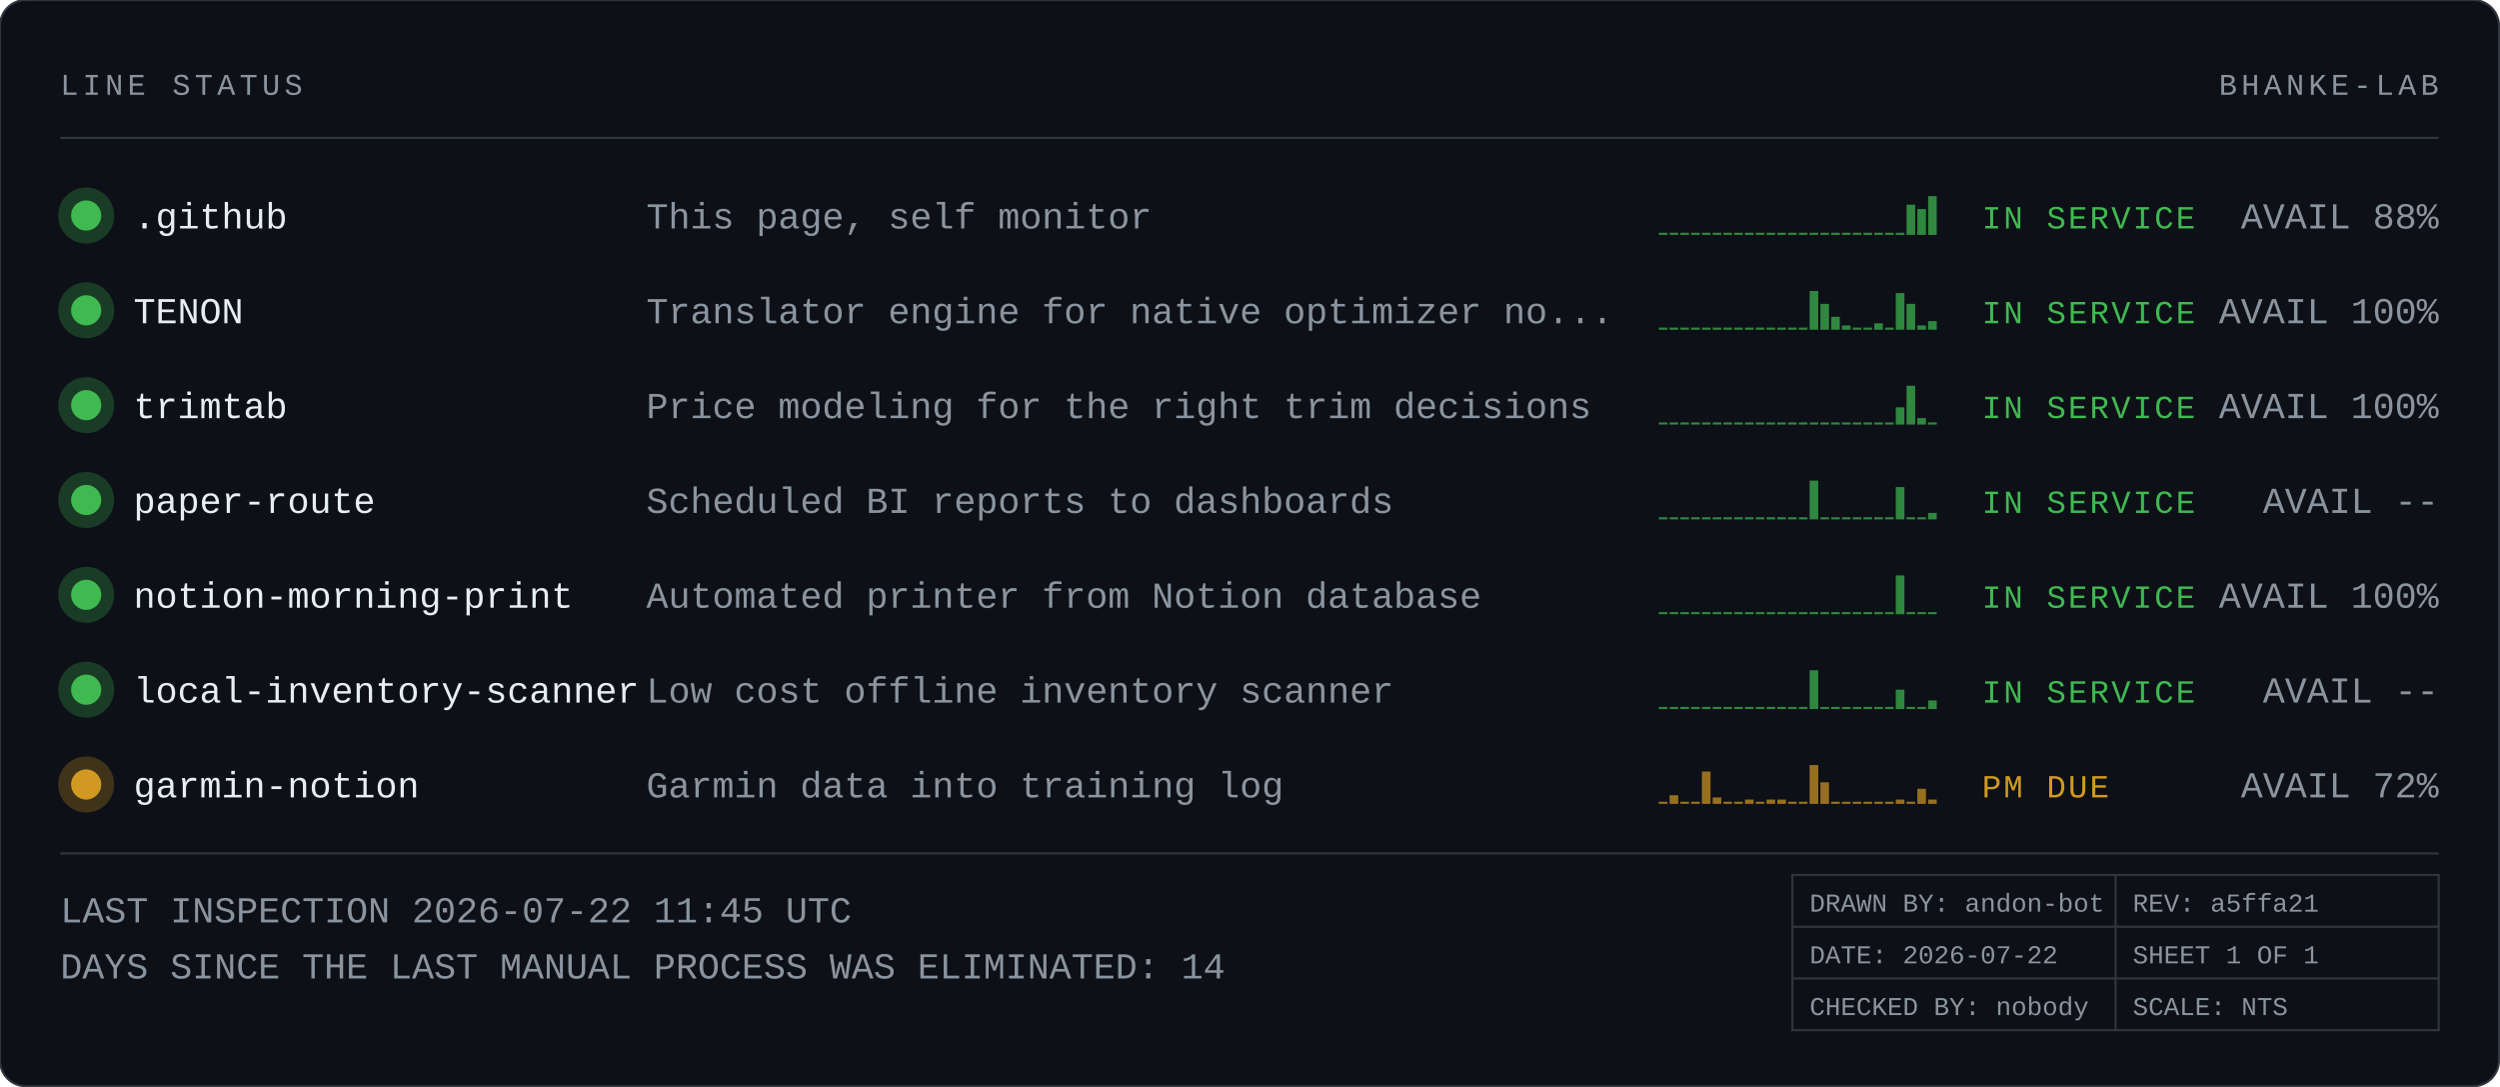
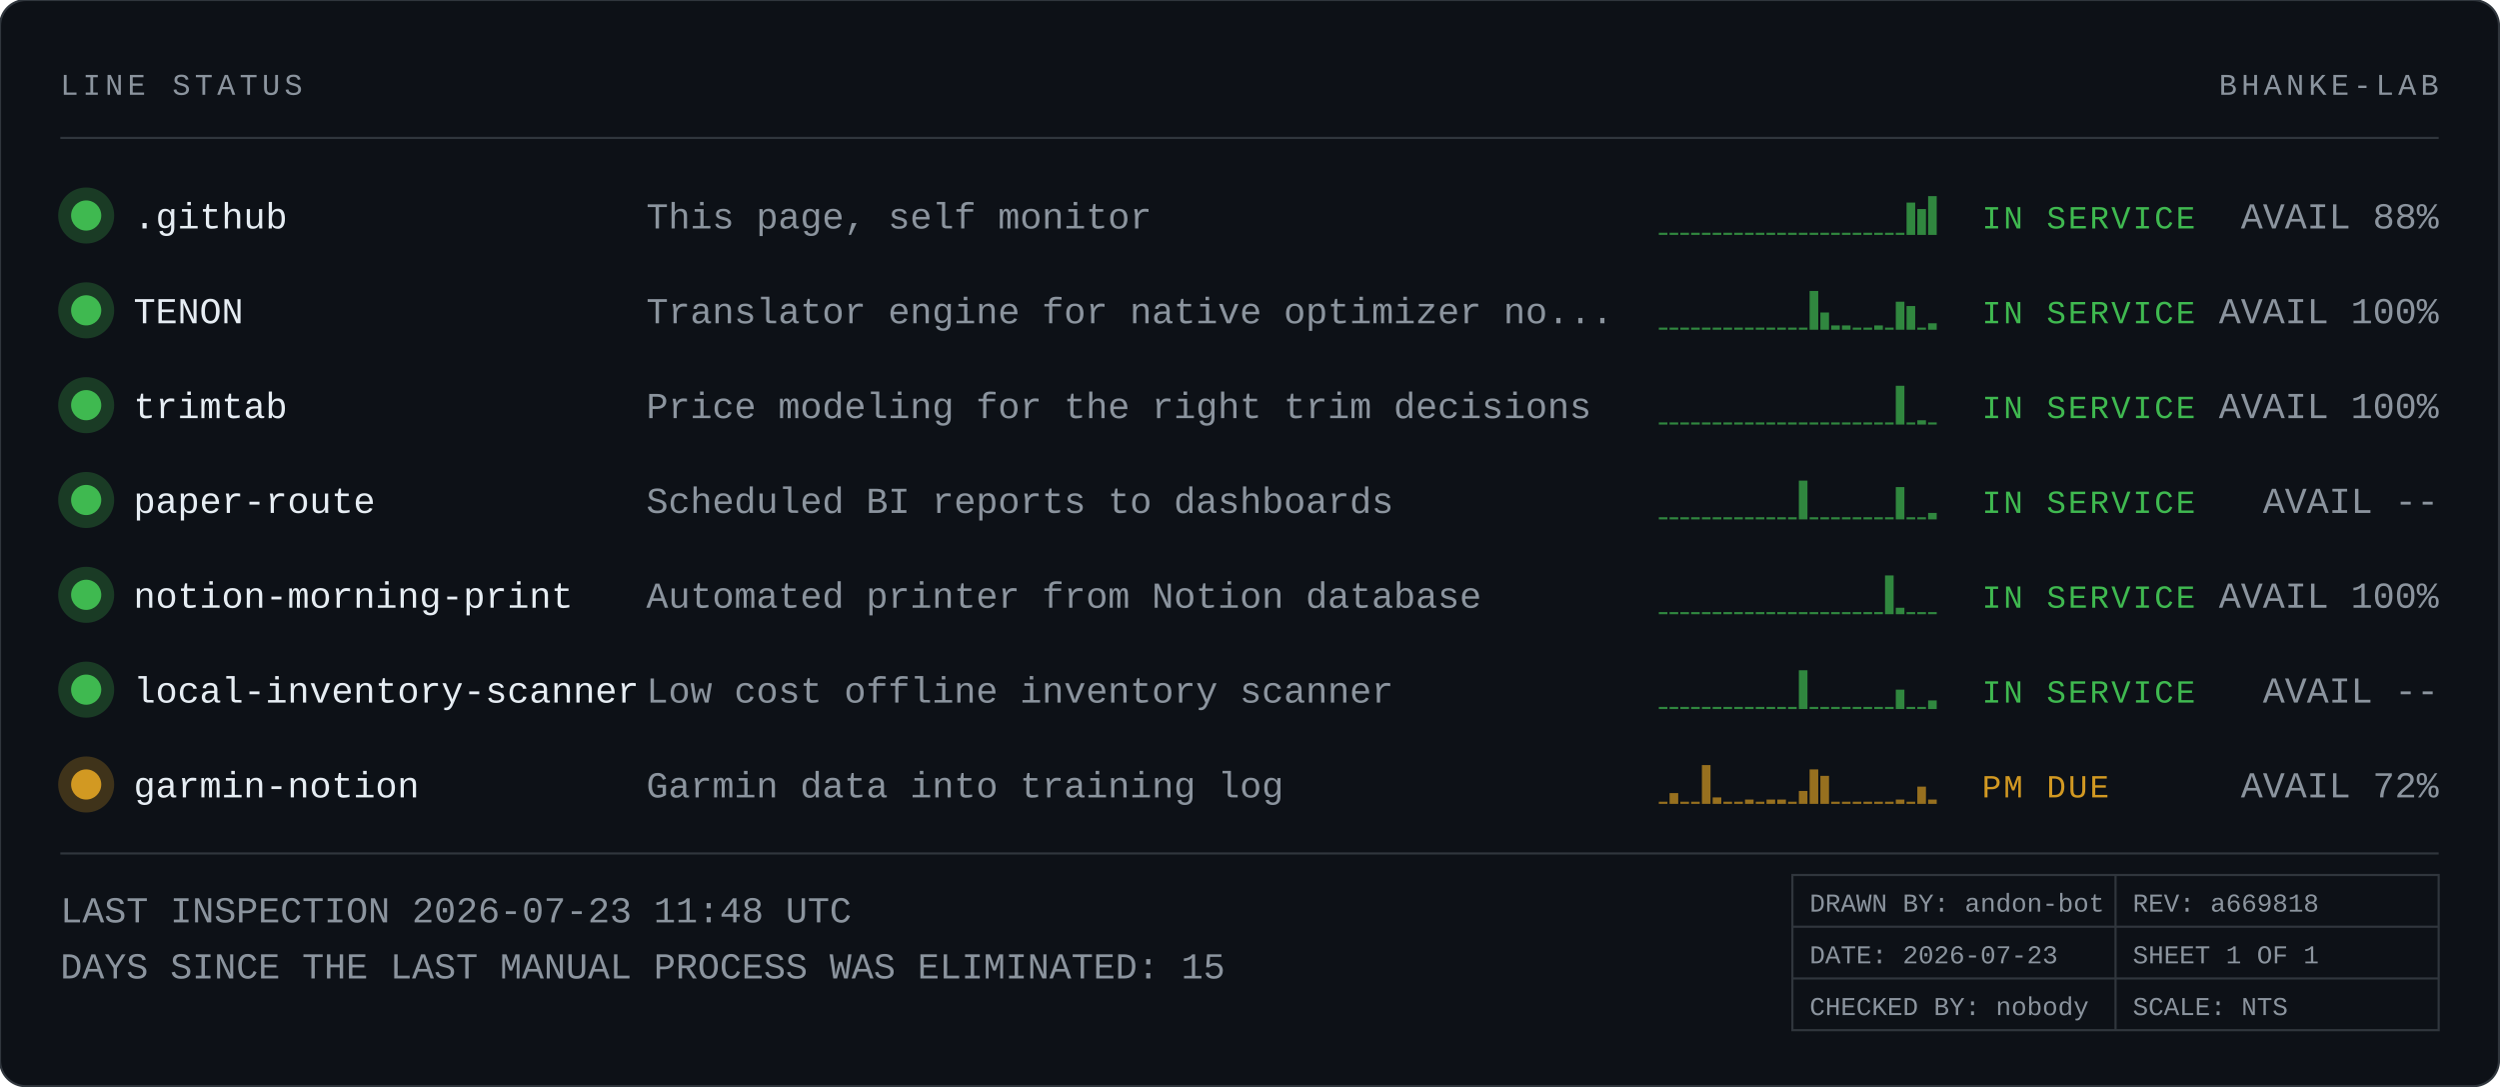
<svg xmlns="http://www.w3.org/2000/svg" width="1160" height="504" viewBox="0 0 1160 504" role="img" aria-label="Andon board">
  <style>
text { font-family: Consolas, 'Courier New', monospace; font-size: 17px; }
.hd { fill: #8b949e; font-size: 14px; letter-spacing: 2px; }
.name { fill: #e6edf3; }
.dim { fill: #8b949e; }
.st { font-size: 15px; letter-spacing: 1px; }
.tb { fill: #8b949e; font-size: 12px; }
</style>
  <rect x="0" y="0" width="1160" height="504" rx="12" fill="#0d1117" stroke="#30363d" />
  <text x="28" y="44" class="hd">LINE STATUS</text>
  <text x="1132" y="44" class="hd" text-anchor="end">BHANKE-LAB</text>
  <line x1="28" y1="64" x2="1132" y2="64" stroke="#30363d" />
  <circle cx="40" cy="100" r="13" fill="#3fb950" opacity="0.25" />
  <circle cx="40" cy="100" r="7" fill="#3fb950" />
  <text x="62" y="106" class="name">.github</text>
  <text x="300" y="106" class="dim">This page, self monitor</text>
  <rect x="770" y="108" width="4" height="1" fill="#3fb950" opacity="0.7" />
  <rect x="775" y="108" width="4" height="1" fill="#3fb950" opacity="0.7" />
  <rect x="780" y="108" width="4" height="1" fill="#3fb950" opacity="0.7" />
  <rect x="785" y="108" width="4" height="1" fill="#3fb950" opacity="0.7" />
  <rect x="790" y="108" width="4" height="1" fill="#3fb950" opacity="0.7" />
  <rect x="795" y="108" width="4" height="1" fill="#3fb950" opacity="0.7" />
  <rect x="800" y="108" width="4" height="1" fill="#3fb950" opacity="0.7" />
  <rect x="805" y="108" width="4" height="1" fill="#3fb950" opacity="0.7" />
  <rect x="810" y="108" width="4" height="1" fill="#3fb950" opacity="0.7" />
  <rect x="815" y="108" width="4" height="1" fill="#3fb950" opacity="0.7" />
  <rect x="820" y="108" width="4" height="1" fill="#3fb950" opacity="0.7" />
  <rect x="825" y="108" width="4" height="1" fill="#3fb950" opacity="0.7" />
  <rect x="830" y="108" width="4" height="1" fill="#3fb950" opacity="0.7" />
  <rect x="835" y="108" width="4" height="1" fill="#3fb950" opacity="0.7" />
  <rect x="840" y="108" width="4" height="1" fill="#3fb950" opacity="0.7" />
  <rect x="845" y="108" width="4" height="1" fill="#3fb950" opacity="0.7" />
  <rect x="850" y="108" width="4" height="1" fill="#3fb950" opacity="0.7" />
  <rect x="855" y="108" width="4" height="1" fill="#3fb950" opacity="0.7" />
  <rect x="860" y="108" width="4" height="1" fill="#3fb950" opacity="0.7" />
  <rect x="865" y="108" width="4" height="1" fill="#3fb950" opacity="0.7" />
  <rect x="870" y="108" width="4" height="1" fill="#3fb950" opacity="0.7" />
  <rect x="875" y="108" width="4" height="1" fill="#3fb950" opacity="0.7" />
  <rect x="880" y="108" width="4" height="1" fill="#3fb950" opacity="0.7" />
-   <rect x="885" y="95" width="4" height="14" fill="#3fb950" opacity="0.7" />
+   <rect x="885" y="94" width="4" height="15" fill="#3fb950" opacity="0.7" />
  <rect x="890" y="97" width="4" height="12" fill="#3fb950" opacity="0.7" />
  <rect x="895" y="91" width="4" height="18" fill="#3fb950" opacity="0.7" />
  <text x="920" y="106" class="st" fill="#3fb950">IN SERVICE</text>
  <text x="1132" y="106" class="dim" text-anchor="end">AVAIL 88%</text>
  <circle cx="40" cy="144" r="13" fill="#3fb950" opacity="0.25" />
  <circle cx="40" cy="144" r="7" fill="#3fb950" />
  <text x="62" y="150" class="name">TENON</text>
  <text x="300" y="150" class="dim">Translator engine for native optimizer no...</text>
  <rect x="770" y="152" width="4" height="1" fill="#3fb950" opacity="0.7" />
  <rect x="775" y="152" width="4" height="1" fill="#3fb950" opacity="0.7" />
  <rect x="780" y="152" width="4" height="1" fill="#3fb950" opacity="0.7" />
  <rect x="785" y="152" width="4" height="1" fill="#3fb950" opacity="0.7" />
  <rect x="790" y="152" width="4" height="1" fill="#3fb950" opacity="0.7" />
  <rect x="795" y="152" width="4" height="1" fill="#3fb950" opacity="0.7" />
  <rect x="800" y="152" width="4" height="1" fill="#3fb950" opacity="0.7" />
  <rect x="805" y="152" width="4" height="1" fill="#3fb950" opacity="0.7" />
  <rect x="810" y="152" width="4" height="1" fill="#3fb950" opacity="0.7" />
  <rect x="815" y="152" width="4" height="1" fill="#3fb950" opacity="0.7" />
  <rect x="820" y="152" width="4" height="1" fill="#3fb950" opacity="0.7" />
  <rect x="825" y="152" width="4" height="1" fill="#3fb950" opacity="0.7" />
  <rect x="830" y="152" width="4" height="1" fill="#3fb950" opacity="0.7" />
  <rect x="835" y="152" width="4" height="1" fill="#3fb950" opacity="0.7" />
  <rect x="840" y="135" width="4" height="18" fill="#3fb950" opacity="0.7" />
-   <rect x="845" y="141" width="4" height="12" fill="#3fb950" opacity="0.7" />
-   <rect x="850" y="147" width="4" height="6" fill="#3fb950" opacity="0.7" />
+   <rect x="845" y="145" width="4" height="8" fill="#3fb950" opacity="0.7" />
+   <rect x="850" y="151" width="4" height="2" fill="#3fb950" opacity="0.7" />
  <rect x="855" y="151" width="4" height="2" fill="#3fb950" opacity="0.7" />
  <rect x="860" y="152" width="4" height="1" fill="#3fb950" opacity="0.7" />
  <rect x="865" y="152" width="4" height="1" fill="#3fb950" opacity="0.7" />
-   <rect x="870" y="150" width="4" height="3" fill="#3fb950" opacity="0.7" />
+   <rect x="870" y="151" width="4" height="2" fill="#3fb950" opacity="0.7" />
  <rect x="875" y="152" width="4" height="1" fill="#3fb950" opacity="0.7" />
-   <rect x="880" y="136" width="4" height="17" fill="#3fb950" opacity="0.7" />
-   <rect x="885" y="141" width="4" height="12" fill="#3fb950" opacity="0.7" />
-   <rect x="890" y="151" width="4" height="2" fill="#3fb950" opacity="0.7" />
-   <rect x="895" y="149" width="4" height="4" fill="#3fb950" opacity="0.7" />
+   <rect x="880" y="140" width="4" height="13" fill="#3fb950" opacity="0.7" />
+   <rect x="885" y="142" width="4" height="11" fill="#3fb950" opacity="0.7" />
+   <rect x="890" y="152" width="4" height="1" fill="#3fb950" opacity="0.7" />
+   <rect x="895" y="150" width="4" height="3" fill="#3fb950" opacity="0.7" />
  <text x="920" y="150" class="st" fill="#3fb950">IN SERVICE</text>
  <text x="1132" y="150" class="dim" text-anchor="end">AVAIL 100%</text>
  <circle cx="40" cy="188" r="13" fill="#3fb950" opacity="0.25" />
  <circle cx="40" cy="188" r="7" fill="#3fb950" />
  <text x="62" y="194" class="name">trimtab</text>
  <text x="300" y="194" class="dim">Price modeling for the right trim decisions</text>
  <rect x="770" y="196" width="4" height="1" fill="#3fb950" opacity="0.7" />
  <rect x="775" y="196" width="4" height="1" fill="#3fb950" opacity="0.7" />
  <rect x="780" y="196" width="4" height="1" fill="#3fb950" opacity="0.7" />
  <rect x="785" y="196" width="4" height="1" fill="#3fb950" opacity="0.7" />
  <rect x="790" y="196" width="4" height="1" fill="#3fb950" opacity="0.7" />
  <rect x="795" y="196" width="4" height="1" fill="#3fb950" opacity="0.7" />
  <rect x="800" y="196" width="4" height="1" fill="#3fb950" opacity="0.7" />
  <rect x="805" y="196" width="4" height="1" fill="#3fb950" opacity="0.7" />
  <rect x="810" y="196" width="4" height="1" fill="#3fb950" opacity="0.7" />
  <rect x="815" y="196" width="4" height="1" fill="#3fb950" opacity="0.7" />
  <rect x="820" y="196" width="4" height="1" fill="#3fb950" opacity="0.7" />
  <rect x="825" y="196" width="4" height="1" fill="#3fb950" opacity="0.7" />
  <rect x="830" y="196" width="4" height="1" fill="#3fb950" opacity="0.7" />
  <rect x="835" y="196" width="4" height="1" fill="#3fb950" opacity="0.7" />
  <rect x="840" y="196" width="4" height="1" fill="#3fb950" opacity="0.7" />
  <rect x="845" y="196" width="4" height="1" fill="#3fb950" opacity="0.7" />
  <rect x="850" y="196" width="4" height="1" fill="#3fb950" opacity="0.7" />
  <rect x="855" y="196" width="4" height="1" fill="#3fb950" opacity="0.7" />
  <rect x="860" y="196" width="4" height="1" fill="#3fb950" opacity="0.7" />
  <rect x="865" y="196" width="4" height="1" fill="#3fb950" opacity="0.7" />
  <rect x="870" y="196" width="4" height="1" fill="#3fb950" opacity="0.7" />
  <rect x="875" y="196" width="4" height="1" fill="#3fb950" opacity="0.7" />
-   <rect x="880" y="189" width="4" height="8" fill="#3fb950" opacity="0.7" />
-   <rect x="885" y="179" width="4" height="18" fill="#3fb950" opacity="0.7" />
-   <rect x="890" y="194" width="4" height="3" fill="#3fb950" opacity="0.7" />
+   <rect x="880" y="179" width="4" height="18" fill="#3fb950" opacity="0.7" />
+   <rect x="885" y="196" width="4" height="1" fill="#3fb950" opacity="0.7" />
+   <rect x="890" y="195" width="4" height="2" fill="#3fb950" opacity="0.7" />
  <rect x="895" y="196" width="4" height="1" fill="#3fb950" opacity="0.7" />
  <text x="920" y="194" class="st" fill="#3fb950">IN SERVICE</text>
  <text x="1132" y="194" class="dim" text-anchor="end">AVAIL 100%</text>
  <circle cx="40" cy="232" r="13" fill="#3fb950" opacity="0.25" />
  <circle cx="40" cy="232" r="7" fill="#3fb950" />
  <text x="62" y="238" class="name">paper-route</text>
  <text x="300" y="238" class="dim">Scheduled BI reports to dashboards</text>
  <rect x="770" y="240" width="4" height="1" fill="#3fb950" opacity="0.7" />
  <rect x="775" y="240" width="4" height="1" fill="#3fb950" opacity="0.7" />
  <rect x="780" y="240" width="4" height="1" fill="#3fb950" opacity="0.7" />
  <rect x="785" y="240" width="4" height="1" fill="#3fb950" opacity="0.7" />
  <rect x="790" y="240" width="4" height="1" fill="#3fb950" opacity="0.7" />
  <rect x="795" y="240" width="4" height="1" fill="#3fb950" opacity="0.7" />
  <rect x="800" y="240" width="4" height="1" fill="#3fb950" opacity="0.7" />
  <rect x="805" y="240" width="4" height="1" fill="#3fb950" opacity="0.7" />
  <rect x="810" y="240" width="4" height="1" fill="#3fb950" opacity="0.7" />
  <rect x="815" y="240" width="4" height="1" fill="#3fb950" opacity="0.7" />
  <rect x="820" y="240" width="4" height="1" fill="#3fb950" opacity="0.7" />
  <rect x="825" y="240" width="4" height="1" fill="#3fb950" opacity="0.7" />
  <rect x="830" y="240" width="4" height="1" fill="#3fb950" opacity="0.7" />
-   <rect x="835" y="240" width="4" height="1" fill="#3fb950" opacity="0.7" />
-   <rect x="840" y="223" width="4" height="18" fill="#3fb950" opacity="0.7" />
+   <rect x="835" y="223" width="4" height="18" fill="#3fb950" opacity="0.7" />
+   <rect x="840" y="240" width="4" height="1" fill="#3fb950" opacity="0.7" />
  <rect x="845" y="240" width="4" height="1" fill="#3fb950" opacity="0.7" />
  <rect x="850" y="240" width="4" height="1" fill="#3fb950" opacity="0.7" />
  <rect x="855" y="240" width="4" height="1" fill="#3fb950" opacity="0.7" />
  <rect x="860" y="240" width="4" height="1" fill="#3fb950" opacity="0.7" />
  <rect x="865" y="240" width="4" height="1" fill="#3fb950" opacity="0.7" />
  <rect x="870" y="240" width="4" height="1" fill="#3fb950" opacity="0.7" />
  <rect x="875" y="240" width="4" height="1" fill="#3fb950" opacity="0.7" />
  <rect x="880" y="226" width="4" height="15" fill="#3fb950" opacity="0.7" />
  <rect x="885" y="240" width="4" height="1" fill="#3fb950" opacity="0.7" />
  <rect x="890" y="240" width="4" height="1" fill="#3fb950" opacity="0.7" />
  <rect x="895" y="238" width="4" height="3" fill="#3fb950" opacity="0.7" />
  <text x="920" y="238" class="st" fill="#3fb950">IN SERVICE</text>
  <text x="1132" y="238" class="dim" text-anchor="end">AVAIL --</text>
  <circle cx="40" cy="276" r="13" fill="#3fb950" opacity="0.25" />
  <circle cx="40" cy="276" r="7" fill="#3fb950" />
  <text x="62" y="282" class="name">notion-morning-print</text>
  <text x="300" y="282" class="dim">Automated printer from Notion database</text>
  <rect x="770" y="284" width="4" height="1" fill="#3fb950" opacity="0.7" />
  <rect x="775" y="284" width="4" height="1" fill="#3fb950" opacity="0.7" />
  <rect x="780" y="284" width="4" height="1" fill="#3fb950" opacity="0.7" />
  <rect x="785" y="284" width="4" height="1" fill="#3fb950" opacity="0.7" />
  <rect x="790" y="284" width="4" height="1" fill="#3fb950" opacity="0.7" />
  <rect x="795" y="284" width="4" height="1" fill="#3fb950" opacity="0.7" />
  <rect x="800" y="284" width="4" height="1" fill="#3fb950" opacity="0.7" />
  <rect x="805" y="284" width="4" height="1" fill="#3fb950" opacity="0.7" />
  <rect x="810" y="284" width="4" height="1" fill="#3fb950" opacity="0.7" />
  <rect x="815" y="284" width="4" height="1" fill="#3fb950" opacity="0.7" />
  <rect x="820" y="284" width="4" height="1" fill="#3fb950" opacity="0.7" />
  <rect x="825" y="284" width="4" height="1" fill="#3fb950" opacity="0.7" />
  <rect x="830" y="284" width="4" height="1" fill="#3fb950" opacity="0.7" />
  <rect x="835" y="284" width="4" height="1" fill="#3fb950" opacity="0.7" />
  <rect x="840" y="284" width="4" height="1" fill="#3fb950" opacity="0.7" />
  <rect x="845" y="284" width="4" height="1" fill="#3fb950" opacity="0.7" />
  <rect x="850" y="284" width="4" height="1" fill="#3fb950" opacity="0.7" />
  <rect x="855" y="284" width="4" height="1" fill="#3fb950" opacity="0.7" />
  <rect x="860" y="284" width="4" height="1" fill="#3fb950" opacity="0.7" />
  <rect x="865" y="284" width="4" height="1" fill="#3fb950" opacity="0.7" />
  <rect x="870" y="284" width="4" height="1" fill="#3fb950" opacity="0.7" />
-   <rect x="875" y="284" width="4" height="1" fill="#3fb950" opacity="0.7" />
-   <rect x="880" y="267" width="4" height="18" fill="#3fb950" opacity="0.7" />
+   <rect x="875" y="267" width="4" height="18" fill="#3fb950" opacity="0.7" />
+   <rect x="880" y="282" width="4" height="3" fill="#3fb950" opacity="0.7" />
  <rect x="885" y="284" width="4" height="1" fill="#3fb950" opacity="0.7" />
  <rect x="890" y="284" width="4" height="1" fill="#3fb950" opacity="0.7" />
  <rect x="895" y="284" width="4" height="1" fill="#3fb950" opacity="0.7" />
  <text x="920" y="282" class="st" fill="#3fb950">IN SERVICE</text>
  <text x="1132" y="282" class="dim" text-anchor="end">AVAIL 100%</text>
  <circle cx="40" cy="320" r="13" fill="#3fb950" opacity="0.25" />
  <circle cx="40" cy="320" r="7" fill="#3fb950" />
  <text x="62" y="326" class="name">local-inventory-scanner</text>
  <text x="300" y="326" class="dim">Low cost offline inventory scanner</text>
  <rect x="770" y="328" width="4" height="1" fill="#3fb950" opacity="0.7" />
  <rect x="775" y="328" width="4" height="1" fill="#3fb950" opacity="0.7" />
  <rect x="780" y="328" width="4" height="1" fill="#3fb950" opacity="0.7" />
  <rect x="785" y="328" width="4" height="1" fill="#3fb950" opacity="0.7" />
  <rect x="790" y="328" width="4" height="1" fill="#3fb950" opacity="0.7" />
  <rect x="795" y="328" width="4" height="1" fill="#3fb950" opacity="0.7" />
  <rect x="800" y="328" width="4" height="1" fill="#3fb950" opacity="0.7" />
  <rect x="805" y="328" width="4" height="1" fill="#3fb950" opacity="0.7" />
  <rect x="810" y="328" width="4" height="1" fill="#3fb950" opacity="0.7" />
  <rect x="815" y="328" width="4" height="1" fill="#3fb950" opacity="0.7" />
  <rect x="820" y="328" width="4" height="1" fill="#3fb950" opacity="0.7" />
  <rect x="825" y="328" width="4" height="1" fill="#3fb950" opacity="0.7" />
  <rect x="830" y="328" width="4" height="1" fill="#3fb950" opacity="0.7" />
-   <rect x="835" y="328" width="4" height="1" fill="#3fb950" opacity="0.7" />
-   <rect x="840" y="311" width="4" height="18" fill="#3fb950" opacity="0.7" />
+   <rect x="835" y="311" width="4" height="18" fill="#3fb950" opacity="0.7" />
+   <rect x="840" y="328" width="4" height="1" fill="#3fb950" opacity="0.7" />
  <rect x="845" y="328" width="4" height="1" fill="#3fb950" opacity="0.7" />
  <rect x="850" y="328" width="4" height="1" fill="#3fb950" opacity="0.7" />
  <rect x="855" y="328" width="4" height="1" fill="#3fb950" opacity="0.7" />
  <rect x="860" y="328" width="4" height="1" fill="#3fb950" opacity="0.7" />
  <rect x="865" y="328" width="4" height="1" fill="#3fb950" opacity="0.7" />
  <rect x="870" y="328" width="4" height="1" fill="#3fb950" opacity="0.7" />
  <rect x="875" y="328" width="4" height="1" fill="#3fb950" opacity="0.7" />
  <rect x="880" y="320" width="4" height="9" fill="#3fb950" opacity="0.7" />
  <rect x="885" y="328" width="4" height="1" fill="#3fb950" opacity="0.7" />
  <rect x="890" y="328" width="4" height="1" fill="#3fb950" opacity="0.7" />
  <rect x="895" y="325" width="4" height="4" fill="#3fb950" opacity="0.7" />
  <text x="920" y="326" class="st" fill="#3fb950">IN SERVICE</text>
  <text x="1132" y="326" class="dim" text-anchor="end">AVAIL --</text>
  <circle cx="40" cy="364" r="13" fill="#d29922" opacity="0.25">
    <animate attributeName="opacity" values="0.25;0.8;0.25" dur="2s" repeatCount="indefinite" />
  </circle>
  <circle cx="40" cy="364" r="7" fill="#d29922" />
  <text x="62" y="370" class="name">garmin-notion</text>
  <text x="300" y="370" class="dim">Garmin data into training log</text>
  <rect x="770" y="372" width="4" height="1" fill="#d29922" opacity="0.7" />
-   <rect x="775" y="369" width="4" height="4" fill="#d29922" opacity="0.7" />
+   <rect x="775" y="368" width="4" height="5" fill="#d29922" opacity="0.7" />
  <rect x="780" y="372" width="4" height="1" fill="#d29922" opacity="0.7" />
  <rect x="785" y="372" width="4" height="1" fill="#d29922" opacity="0.7" />
-   <rect x="790" y="358" width="4" height="15" fill="#d29922" opacity="0.7" />
+   <rect x="790" y="355" width="4" height="18" fill="#d29922" opacity="0.7" />
  <rect x="795" y="370" width="4" height="3" fill="#d29922" opacity="0.7" />
  <rect x="800" y="372" width="4" height="1" fill="#d29922" opacity="0.7" />
  <rect x="805" y="372" width="4" height="1" fill="#d29922" opacity="0.7" />
  <rect x="810" y="371" width="4" height="2" fill="#d29922" opacity="0.7" />
  <rect x="815" y="372" width="4" height="1" fill="#d29922" opacity="0.7" />
  <rect x="820" y="371" width="4" height="2" fill="#d29922" opacity="0.7" />
  <rect x="825" y="371" width="4" height="2" fill="#d29922" opacity="0.7" />
  <rect x="830" y="372" width="4" height="1" fill="#d29922" opacity="0.7" />
-   <rect x="835" y="372" width="4" height="1" fill="#d29922" opacity="0.7" />
-   <rect x="840" y="355" width="4" height="18" fill="#d29922" opacity="0.7" />
-   <rect x="845" y="363" width="4" height="10" fill="#d29922" opacity="0.7" />
+   <rect x="835" y="367" width="4" height="6" fill="#d29922" opacity="0.7" />
+   <rect x="840" y="357" width="4" height="16" fill="#d29922" opacity="0.7" />
+   <rect x="845" y="360" width="4" height="13" fill="#d29922" opacity="0.7" />
  <rect x="850" y="372" width="4" height="1" fill="#d29922" opacity="0.7" />
  <rect x="855" y="372" width="4" height="1" fill="#d29922" opacity="0.7" />
  <rect x="860" y="372" width="4" height="1" fill="#d29922" opacity="0.7" />
  <rect x="865" y="372" width="4" height="1" fill="#d29922" opacity="0.7" />
  <rect x="870" y="372" width="4" height="1" fill="#d29922" opacity="0.7" />
  <rect x="875" y="372" width="4" height="1" fill="#d29922" opacity="0.7" />
  <rect x="880" y="371" width="4" height="2" fill="#d29922" opacity="0.7" />
  <rect x="885" y="372" width="4" height="1" fill="#d29922" opacity="0.7" />
-   <rect x="890" y="366" width="4" height="7" fill="#d29922" opacity="0.7" />
+   <rect x="890" y="365" width="4" height="8" fill="#d29922" opacity="0.7" />
  <rect x="895" y="371" width="4" height="2" fill="#d29922" opacity="0.7" />
  <text x="920" y="370" class="st" fill="#d29922">PM DUE</text>
  <text x="1132" y="370" class="dim" text-anchor="end">AVAIL 72%</text>
  <line x1="28" y1="396" x2="1132" y2="396" stroke="#30363d" />
-   <text x="28" y="428" class="dim">LAST INSPECTION 2026-07-22 11:45 UTC</text>
-   <text x="28" y="454" class="dim">DAYS SINCE THE LAST MANUAL PROCESS WAS ELIMINATED: 14</text>
+   <text x="28" y="428" class="dim">LAST INSPECTION 2026-07-23 11:48 UTC</text>
+   <text x="28" y="454" class="dim">DAYS SINCE THE LAST MANUAL PROCESS WAS ELIMINATED: 15</text>
  <rect x="832" y="406" width="300" height="72" fill="none" stroke="#30363d" />
  <line x1="832" y1="430" x2="1132" y2="430" stroke="#30363d" />
  <line x1="832" y1="454" x2="1132" y2="454" stroke="#30363d" />
  <line x1="982" y1="406" x2="982" y2="478" stroke="#30363d" />
  <text x="840" y="423" class="tb">DRAWN BY: andon-bot</text>
-   <text x="990" y="423" class="tb">REV: a5ffa21</text>
-   <text x="840" y="447" class="tb">DATE: 2026-07-22</text>
+   <text x="990" y="423" class="tb">REV: a669818</text>
+   <text x="840" y="447" class="tb">DATE: 2026-07-23</text>
  <text x="990" y="447" class="tb">SHEET 1 OF 1</text>
  <text x="840" y="471" class="tb">CHECKED BY: nobody</text>
  <text x="990" y="471" class="tb">SCALE: NTS</text>
</svg>
